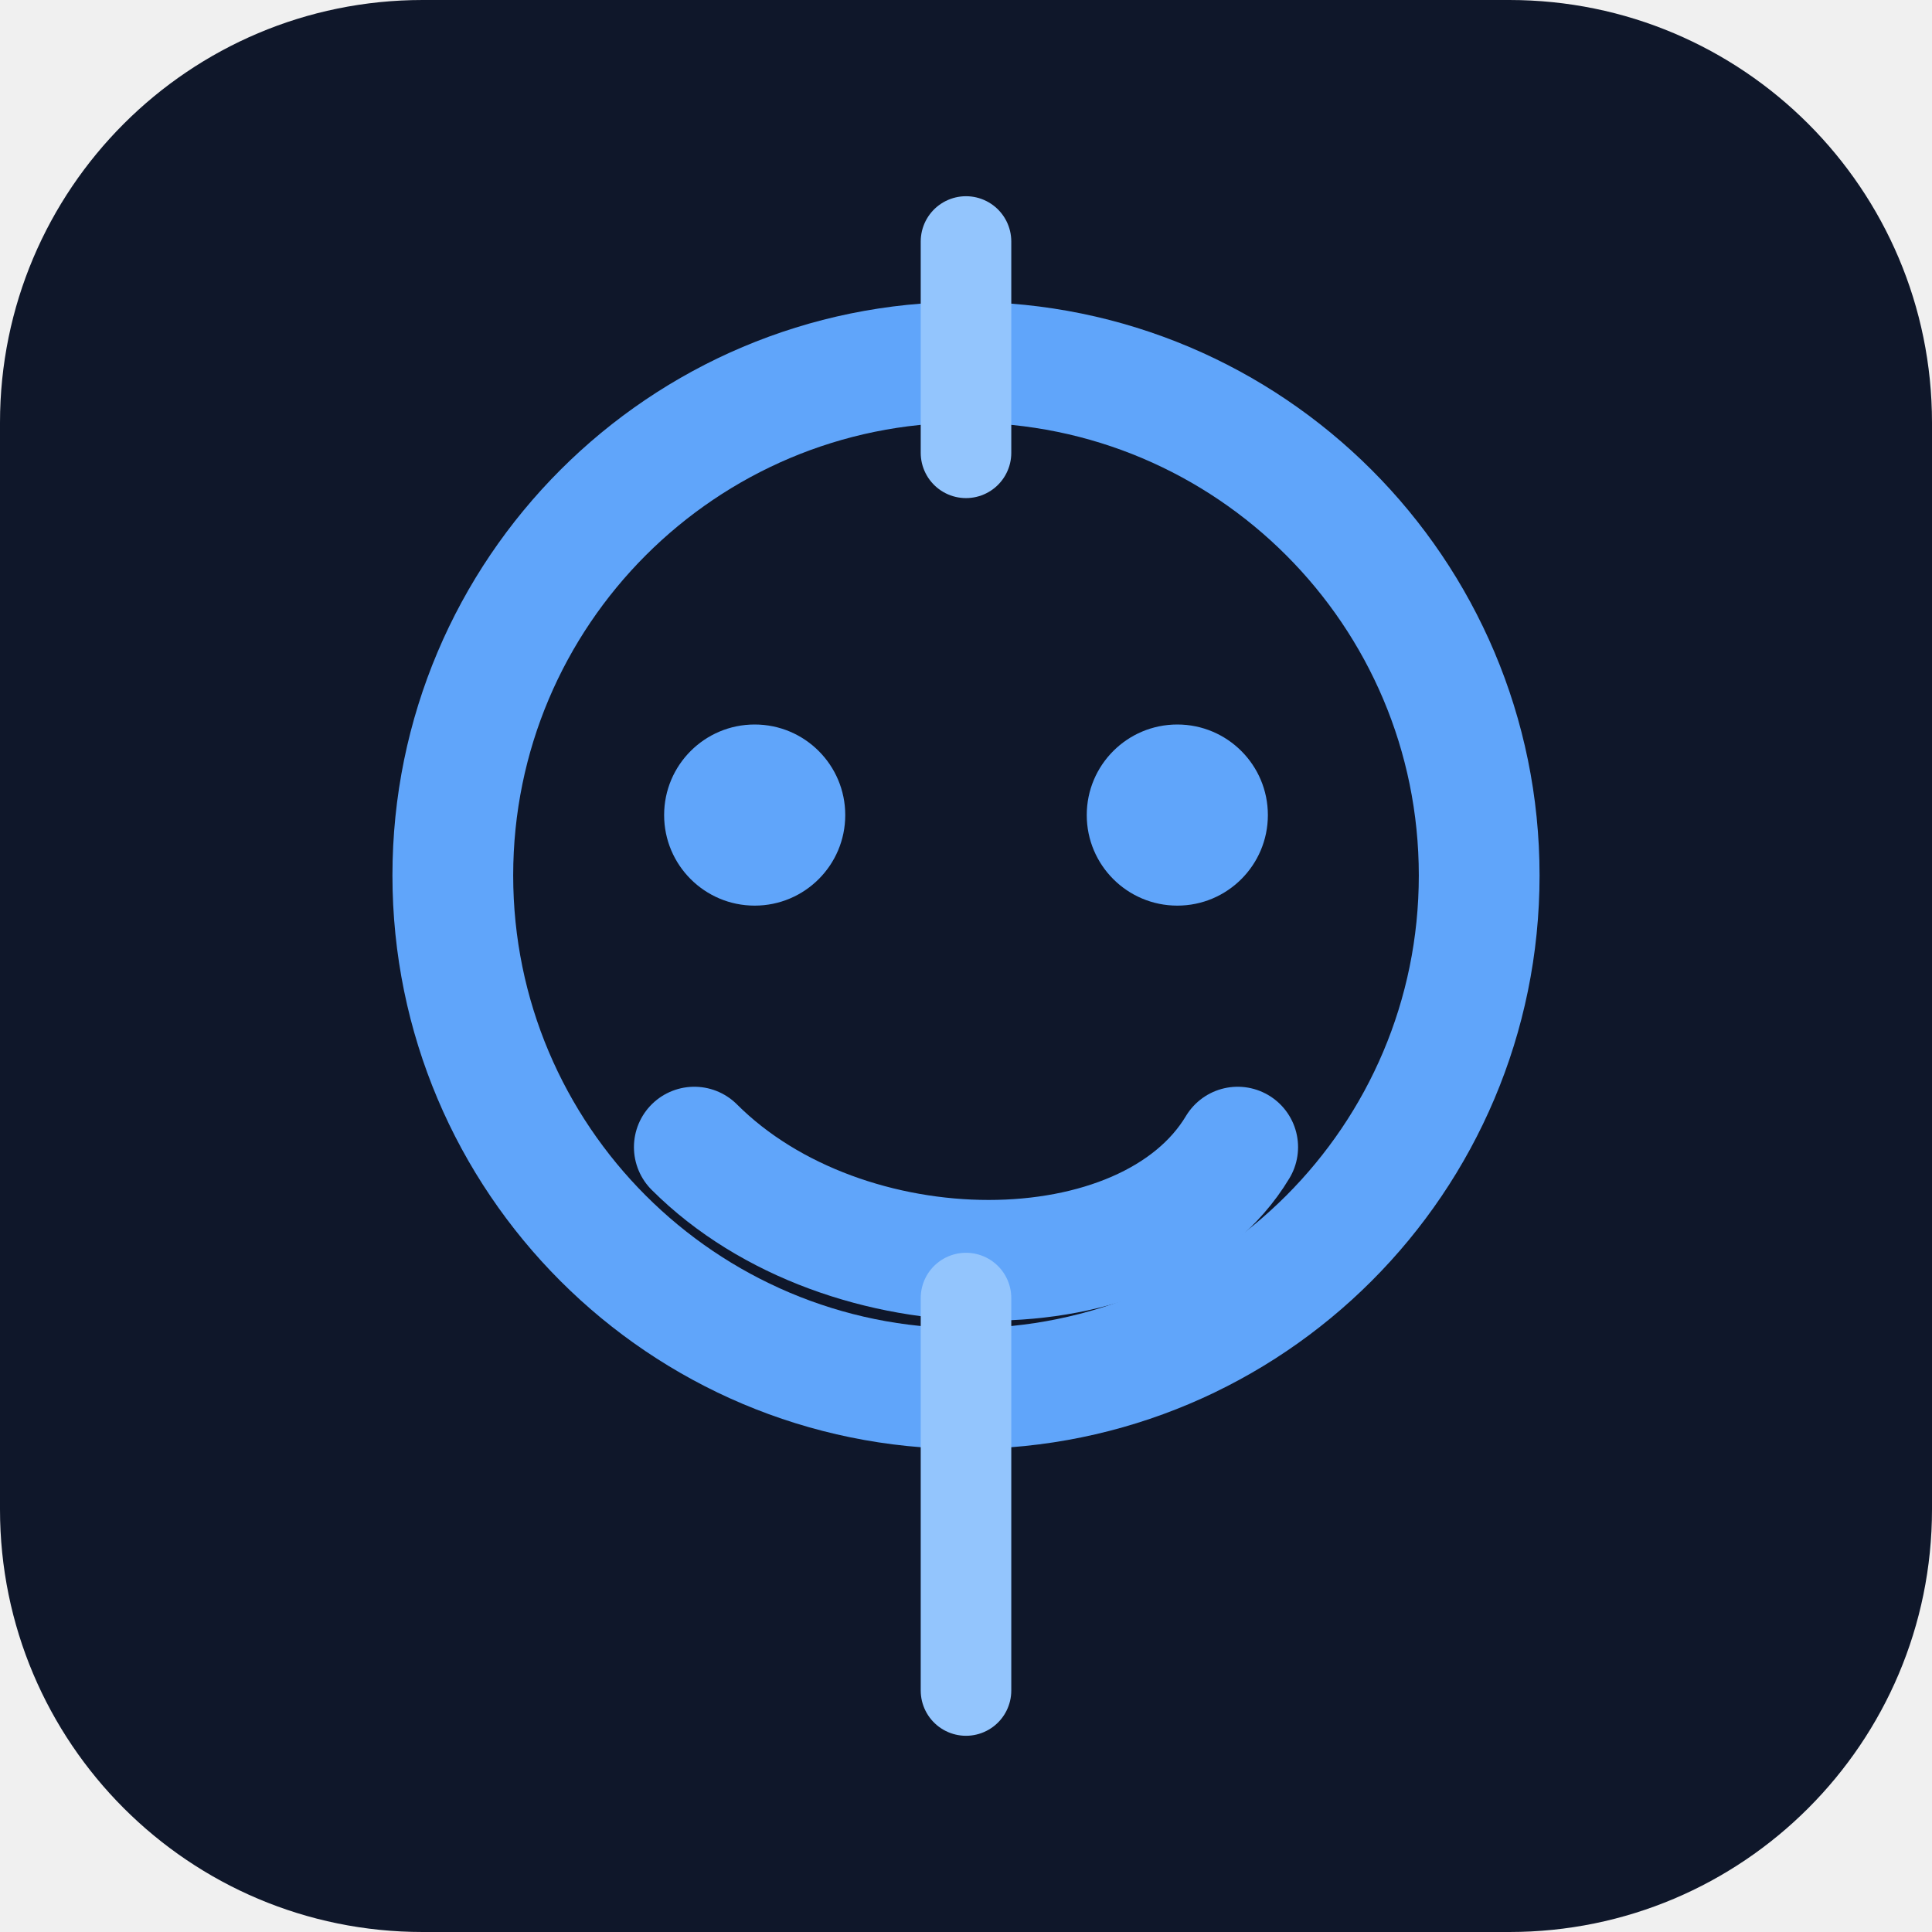
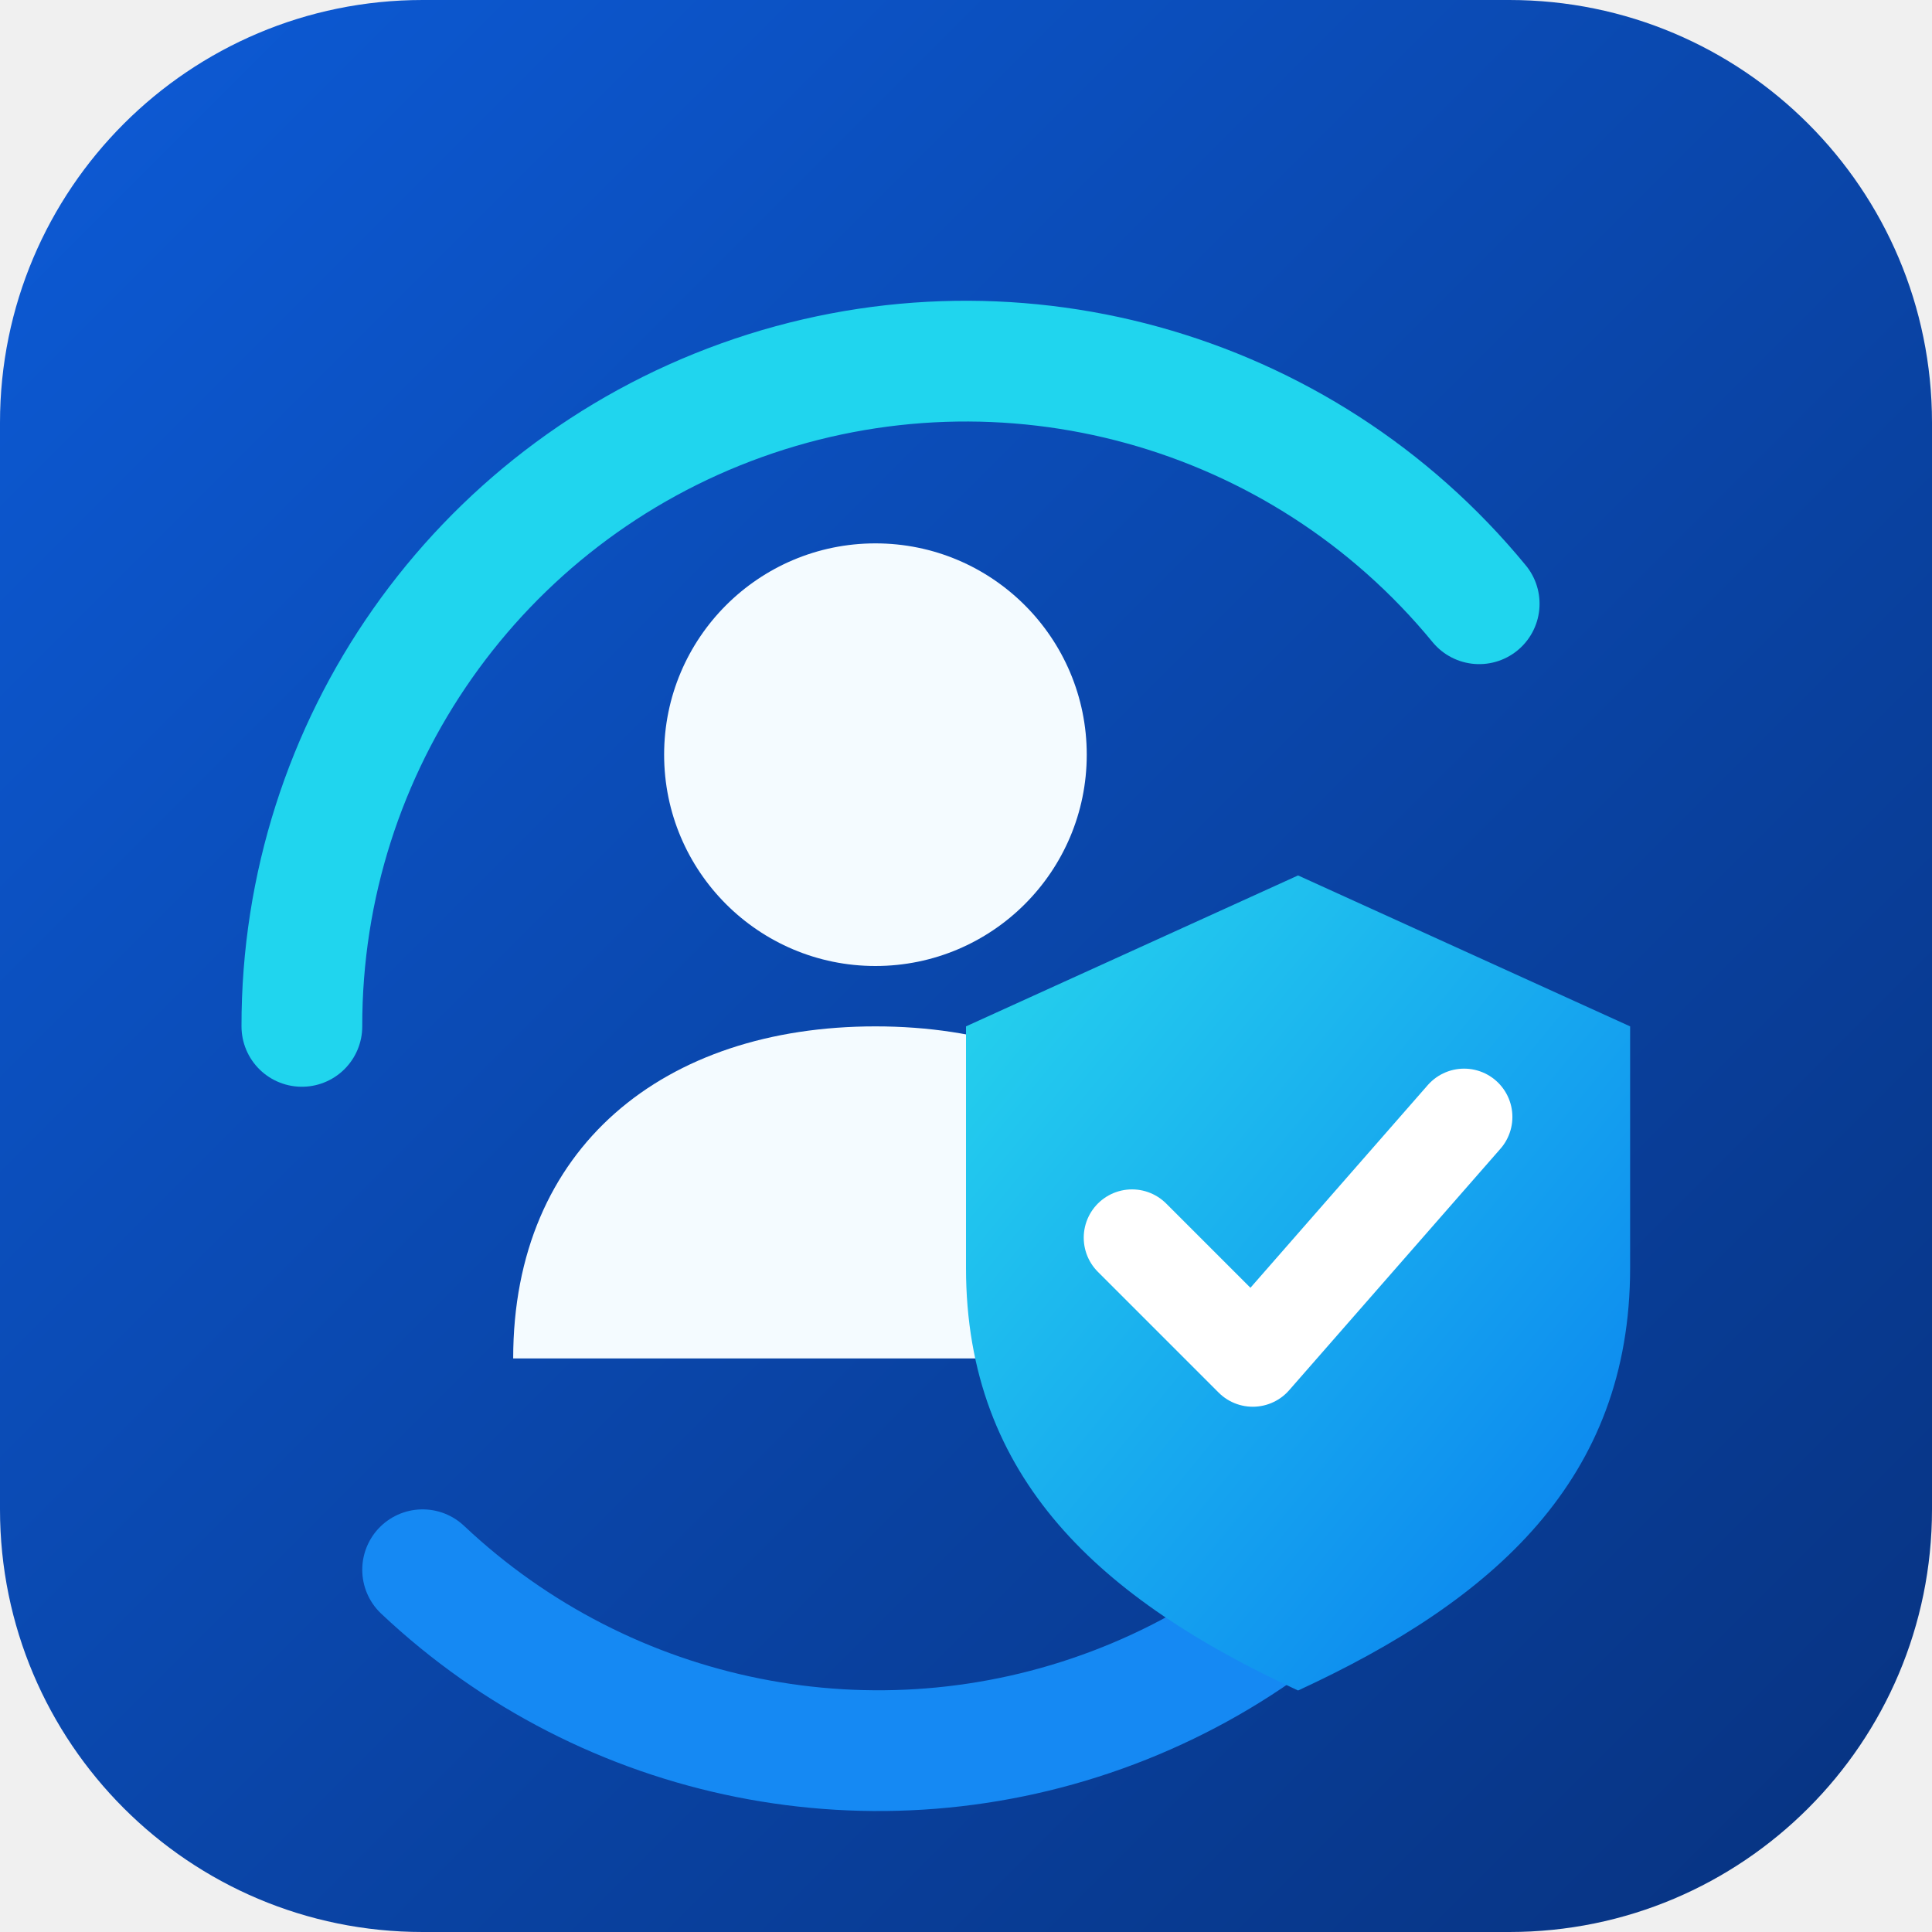
- <svg xmlns="http://www.w3.org/2000/svg" viewBox="0 0 64 64">
-   <rect width="64" height="64" rx="14" fill="#0f172a" />
-   <circle cx="32" cy="29" r="17" fill="none" stroke="#60a5fa" stroke-width="4" />
-   <circle cx="25" cy="27" r="3" fill="#60a5fa" />
-   <circle cx="39" cy="27" r="3" fill="#60a5fa" />
-   <path d="M23 38c5 5 15 5 18 0" fill="none" stroke="#60a5fa" stroke-width="4" stroke-linecap="round" />
-   <path d="M32 8v7M32 43v13" stroke="#93c5fd" stroke-width="3" stroke-linecap="round" />
+ <svg xmlns="http://www.w3.org/2000/svg" viewBox="0 0 64 64" role="img" aria-label="Identity Reference Service">
+   <defs>
+     <linearGradient id="bg" x1="0" y1="0" x2="1" y2="1">
+       <stop offset="0" stop-color="#0d5bd7" />
+       <stop offset="1" stop-color="#07327f" />
+     </linearGradient>
+     <linearGradient id="shield" x1="0" y1="0" x2="1" y2="1">
+       <stop offset="0" stop-color="#27d7ed" />
+       <stop offset="1" stop-color="#087cf0" />
+     </linearGradient>
+   </defs>
+   <rect width="64" height="64" rx="14" fill="url(#bg)" />
+   <path d="M10 34a22 22 0 0 1 39-14" fill="none" stroke="#20d5ee" stroke-width="4" stroke-linecap="round" />
+   <path d="M51 38a22 22 0 0 1-37 14" fill="none" stroke="#1589f3" stroke-width="4" stroke-linecap="round" />
+   <circle cx="29" cy="25" r="7" fill="#f4fbff" />
+   <path d="M17 45c0-7 5-11 12-11s12 4 12 11" fill="#f4fbff" />
+   <path d="M43 29l11 5v8c0 7-4.5 11-11 14-6.5-3-11-7-11-14v-8z" fill="url(#shield)" />
+   <path d="m37.5 41 4 4 7-8" fill="none" stroke="#fff" stroke-width="3.2" stroke-linecap="round" stroke-linejoin="round" />
</svg>
